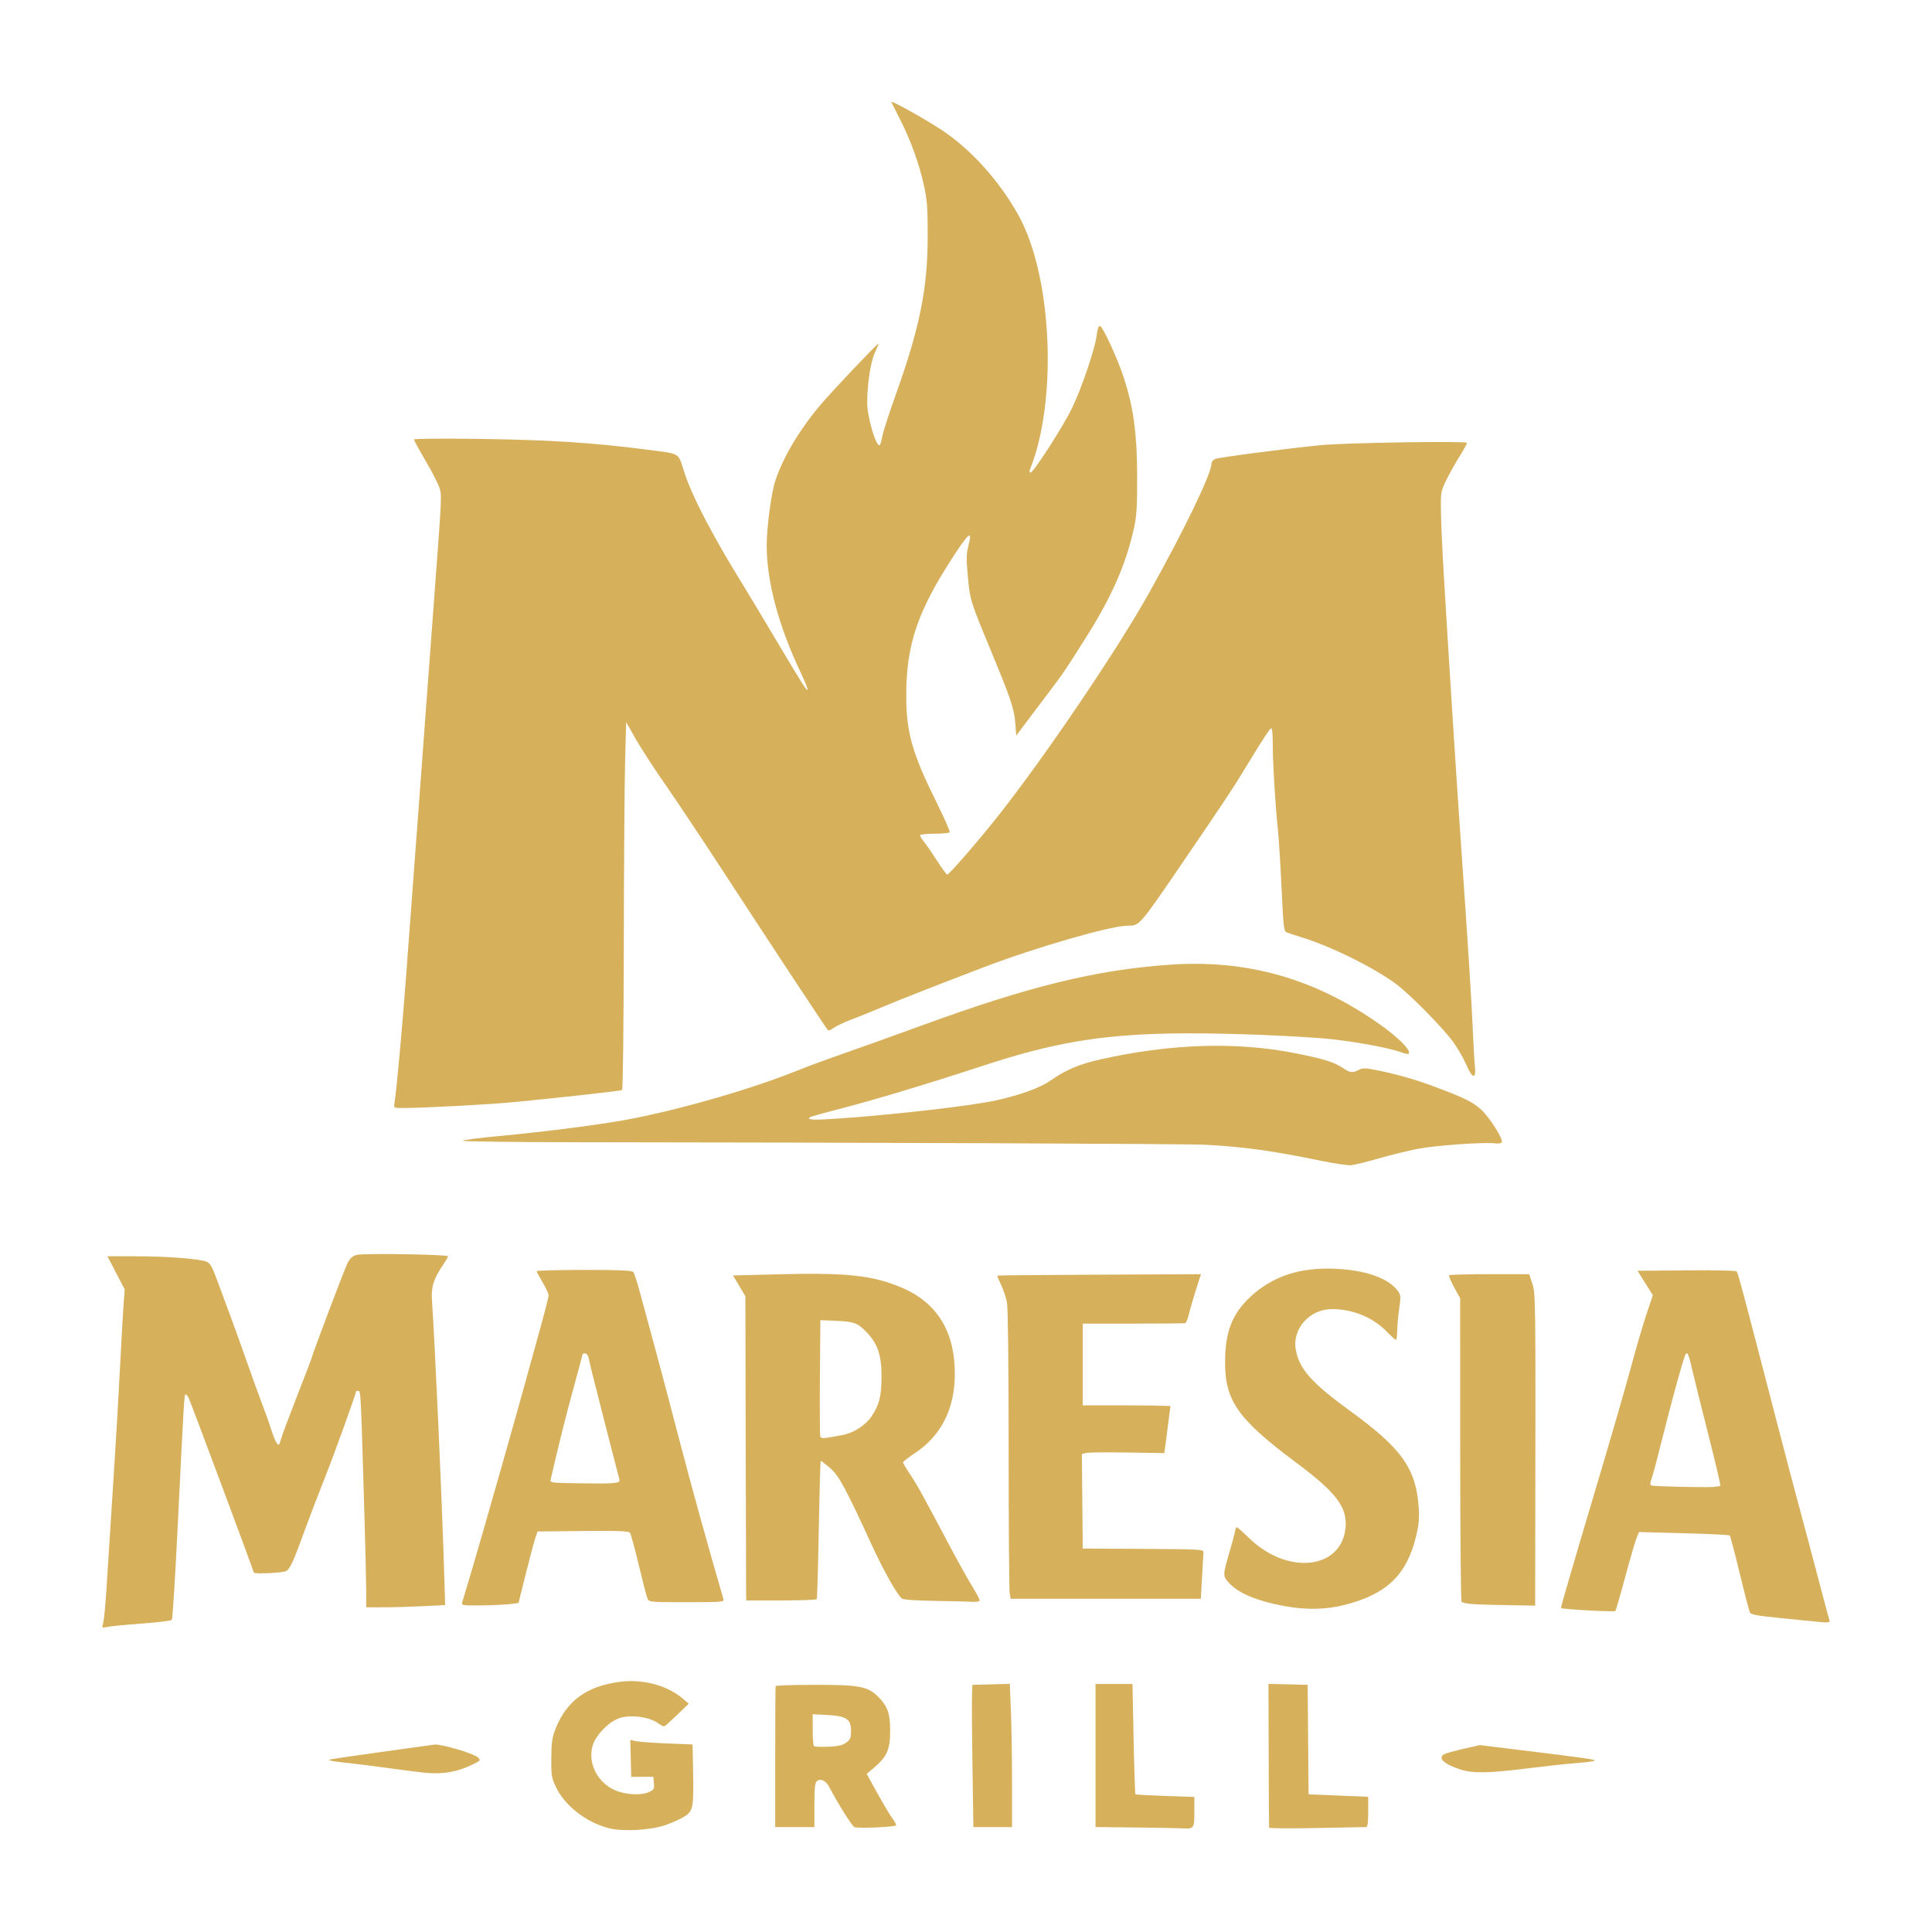
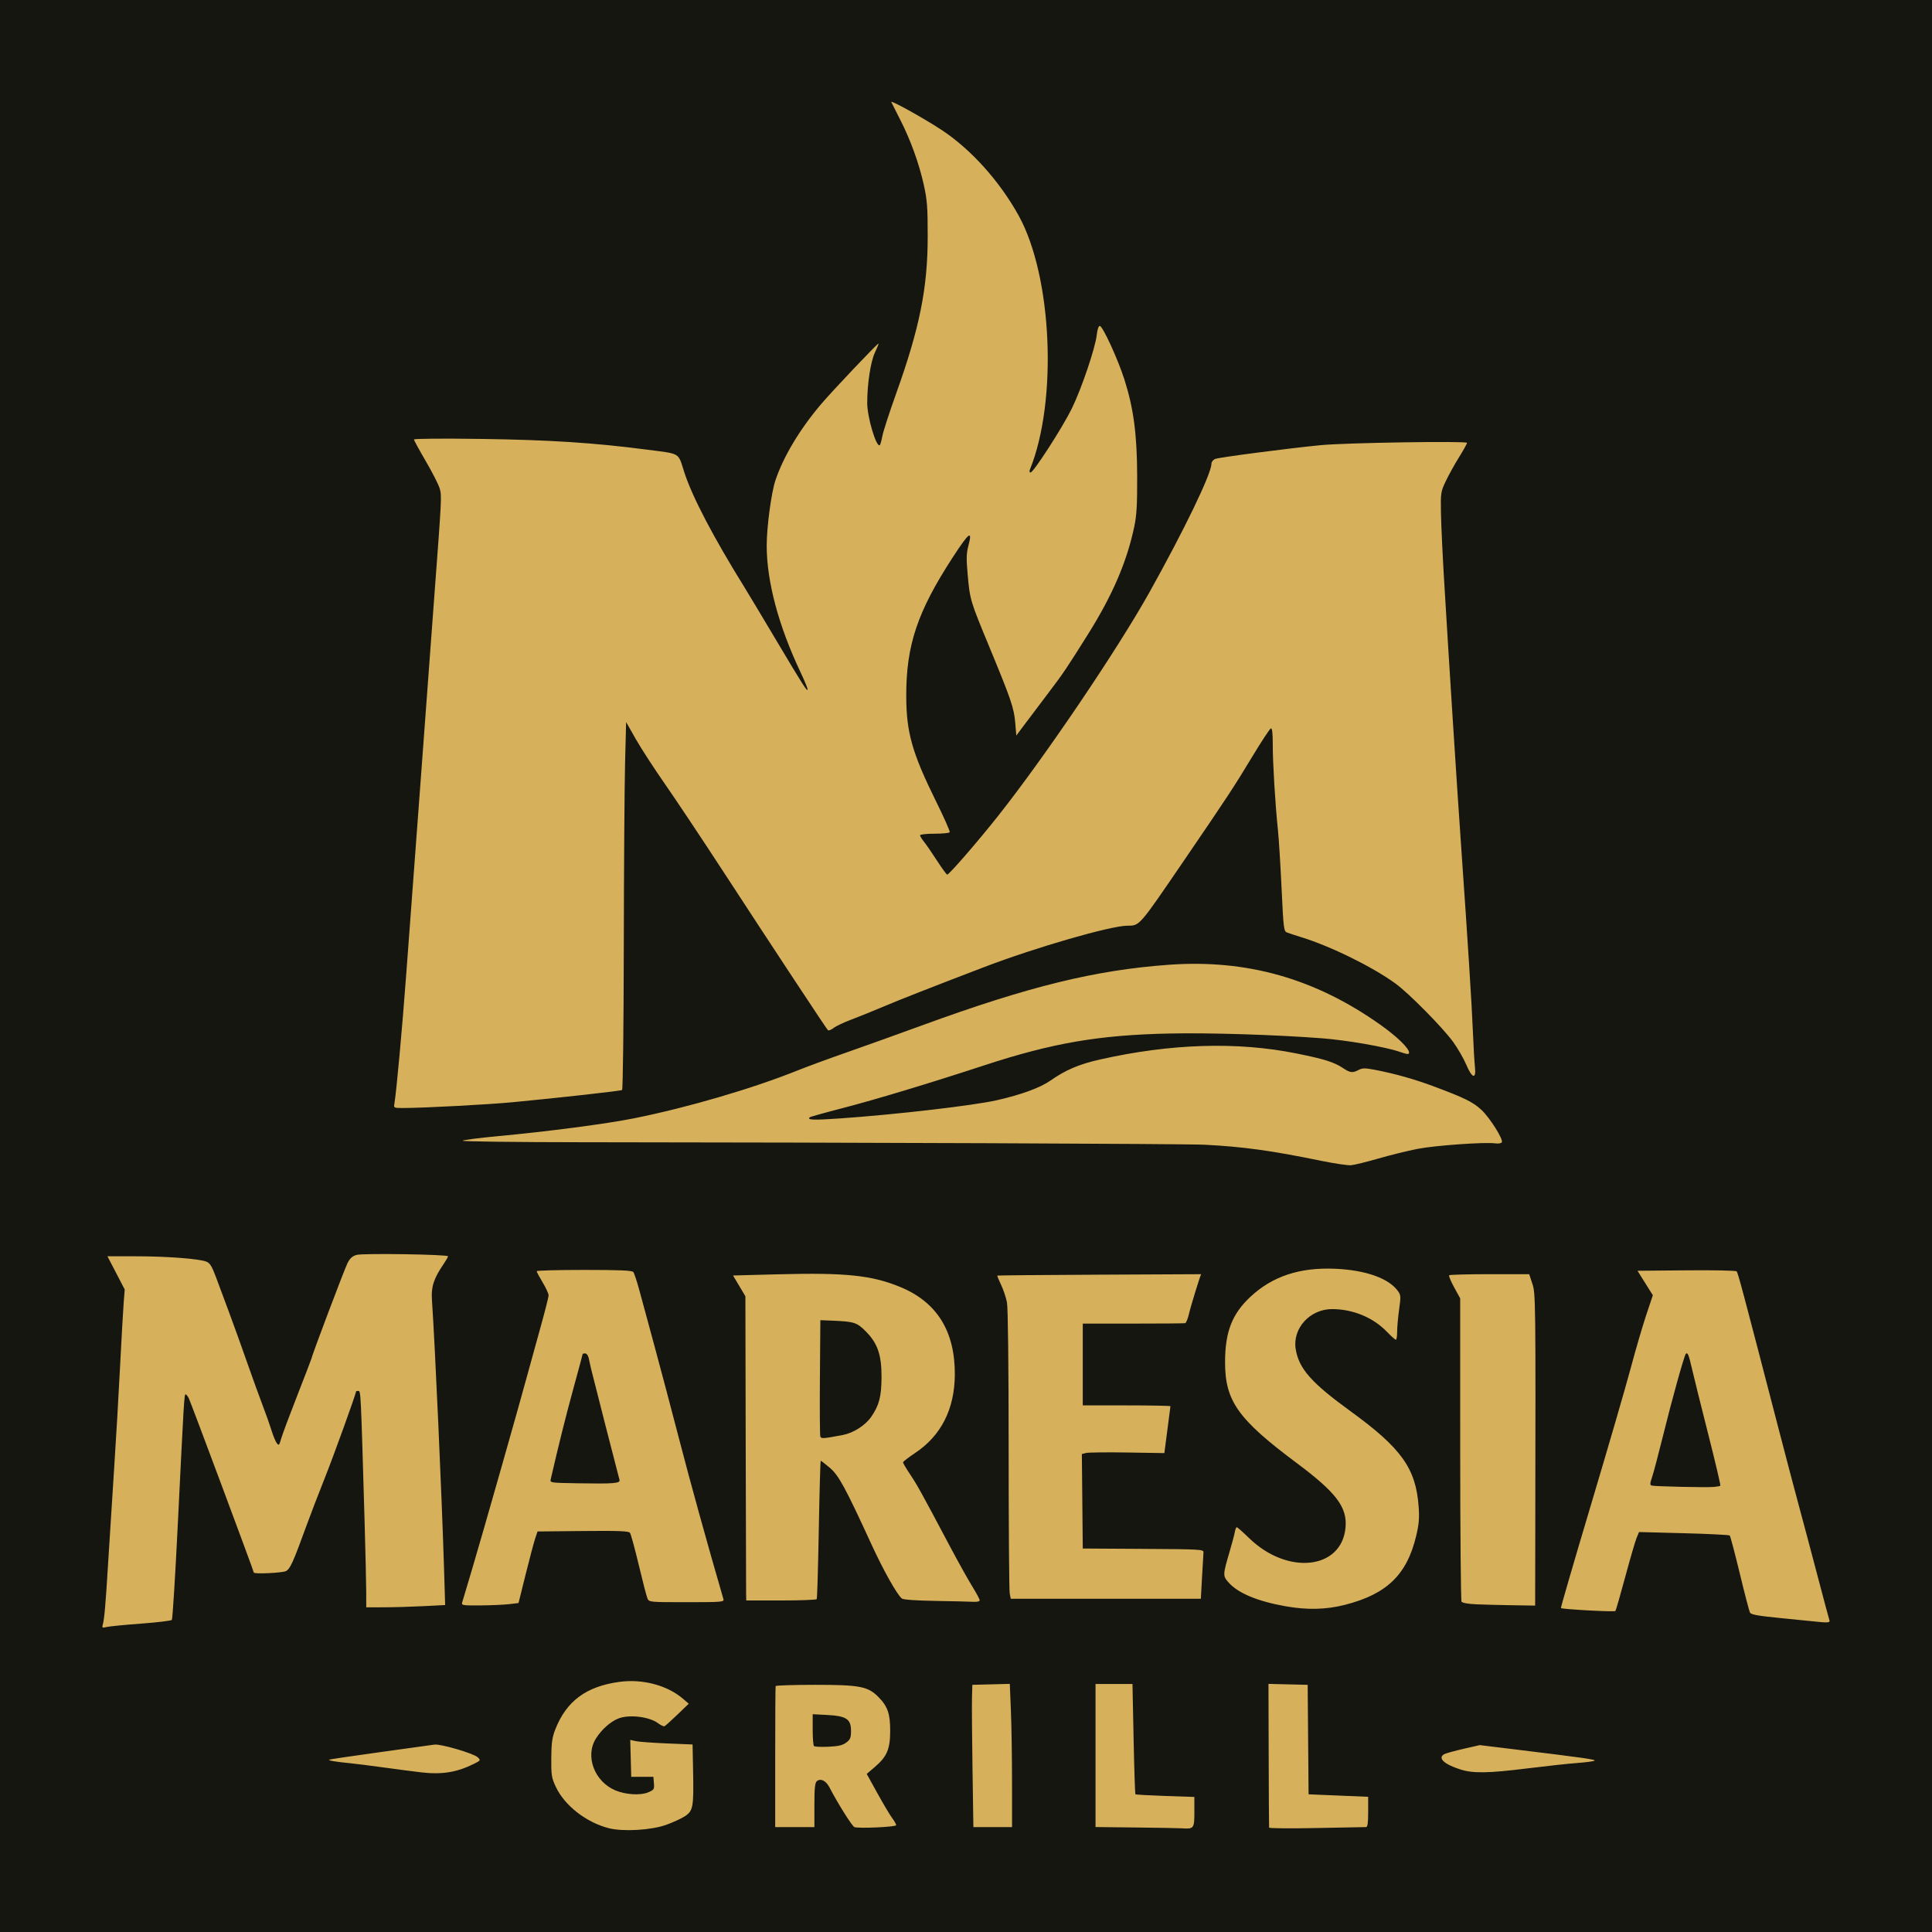
<svg xmlns="http://www.w3.org/2000/svg" width="300mm" height="300mm" viewBox="0 0 300 300" version="1.1" id="svg1" xml:space="preserve">
  <defs id="defs1" />
  <g id="layer1">
+     <rect x="0" y="0" width="300" height="300" fill="#15160f" />
    <path style="fill:#d7b05c;fill-opacity:1" d="m 94.536,283.881 c -3.504,-0.891 -6.868,-3.519 -8.232,-6.429 -0.658,-1.404 -0.722,-1.812 -0.702,-4.456 0.018,-2.346 0.137,-3.205 0.613,-4.428 1.721,-4.42 4.818,-6.719 9.983,-7.41 3.607,-0.483 7.419,0.533 9.856,2.626 l 0.895,0.768 -1.775,1.709 c -0.976,0.94 -1.879,1.747 -2.006,1.793 -0.127,0.046 -0.574,-0.17 -0.995,-0.481 -1.397,-1.033 -4.57,-1.39 -6.216,-0.701 -1.223,0.512 -2.545,1.701 -3.409,3.063 -1.74,2.744 -0.256,6.713 3.023,8.08 1.586,0.662 3.867,0.802 5.043,0.311 0.943,-0.394 1.002,-0.485 0.925,-1.42 l -0.083,-0.999 h -1.72 -1.72 l -0.075,-2.867 -0.075,-2.867 0.869,0.192 c 0.478,0.106 2.655,0.265 4.838,0.354 l 3.969,0.161 0.08,4.101 c 0.109,5.617 0.005,6.199 -1.26,7.036 -0.557,0.369 -1.889,0.979 -2.959,1.356 -2.342,0.825 -6.648,1.072 -8.865,0.508 z m 38.133,-0.17 c -0.344,-0.122 -2.655,-3.804 -3.85,-6.132 -0.55,-1.072 -1.383,-1.494 -1.976,-1.001 -0.299,0.249 -0.384,1.07 -0.384,3.726 v 3.407 h -3.043 -3.043 v -10.848 c 0,-5.966 0.03,-10.937 0.066,-11.046 0.036,-0.109 2.805,-0.198 6.152,-0.198 6.862,0 8.166,0.246 9.759,1.839 1.478,1.478 1.883,2.624 1.878,5.305 -0.005,2.85 -0.497,4 -2.406,5.632 l -1.238,1.059 1.661,3.005 c 0.914,1.653 1.943,3.384 2.288,3.847 0.345,0.463 0.626,0.962 0.626,1.108 0,0.276 -5.8,0.542 -6.489,0.297 z m -1.268,-13.126 c 0.636,-0.475 0.745,-0.742 0.745,-1.822 0,-1.824 -0.723,-2.305 -3.698,-2.462 l -2.255,-0.118 v 2.37 c 0,1.304 0.089,2.461 0.198,2.571 0.109,0.11 1.113,0.159 2.231,0.109 1.555,-0.07 2.208,-0.222 2.778,-0.648 z m 44.997,13.188 -6.284,-0.071 v -11.108 -11.108 h 2.868 2.868 l 0.174,8.509 c 0.096,4.68 0.223,8.559 0.283,8.619 0.06,0.06 2.144,0.178 4.632,0.262 l 4.522,0.153 v 2.336 c 0,2.578 -0.067,2.663 -1.984,2.532 -0.437,-0.03 -3.621,-0.086 -7.078,-0.125 z m 20.667,0.018 c -0.02,-0.116 -0.05,-5.186 -0.066,-11.265 l -0.03,-11.053 3.043,0.073 3.043,0.073 0.07,8.501 0.07,8.501 4.627,0.193 4.627,0.193 v 2.353 c 0,1.708 -0.091,2.352 -0.331,2.349 -0.182,-0.002 -3.635,0.064 -7.673,0.146 -4.038,0.082 -7.359,0.054 -7.379,-0.063 z m -46.055,-9.141 c -0.076,-4.984 -0.112,-9.955 -0.081,-11.046 l 0.057,-1.984 2.907,-0.074 2.907,-0.074 0.173,4.175 c 0.095,2.296 0.174,7.301 0.174,11.121 l 8.8e-4,6.945 h -3.001 -3.001 z m -85.539,0.567 c -1.164,-0.134 -3.784,-0.474 -5.821,-0.757 -2.037,-0.283 -4.419,-0.584 -5.292,-0.669 -2.2,-0.214 -3.381,-0.411 -3.251,-0.541 0.061,-0.061 3.615,-0.589 7.898,-1.175 4.283,-0.586 8.086,-1.113 8.45,-1.173 0.911,-0.149 6.104,1.367 6.716,1.962 0.486,0.472 0.474,0.496 -0.529,1 -2.656,1.335 -4.983,1.72 -8.171,1.354 z M 226.735,274.75 c -2.543,-0.814 -3.553,-1.795 -2.446,-2.376 0.255,-0.134 1.594,-0.503 2.977,-0.819 l 2.514,-0.576 5.424,0.662 c 10.923,1.333 12.717,1.589 12.381,1.766 -0.188,0.099 -1.408,0.258 -2.711,0.353 -1.302,0.095 -4.745,0.468 -7.651,0.829 -6.173,0.766 -8.486,0.802 -10.487,0.161 z M 15.947,252.328 c 0.256,-0.899 0.444,-3.048 0.851,-9.759 0.221,-3.638 0.633,-10.127 0.917,-14.42 0.283,-4.293 0.697,-11.377 0.918,-15.743 0.222,-4.366 0.477,-8.892 0.568,-10.058 l 0.164,-2.12 -1.34,-2.576 -1.34,-2.576 h 4.437 c 4.75,0 9.776,0.38 10.918,0.827 0.558,0.218 0.864,0.714 1.505,2.435 0.442,1.189 1.359,3.65 2.036,5.469 0.678,1.819 1.92,5.272 2.761,7.673 0.841,2.401 1.94,5.437 2.442,6.747 0.502,1.31 1.12,3.053 1.372,3.873 0.252,0.82 0.618,1.709 0.813,1.976 0.323,0.441 0.384,0.38 0.694,-0.698 0.187,-0.65 1.331,-3.71 2.541,-6.8 1.21,-3.09 2.201,-5.674 2.201,-5.741 0,-0.315 5.1,-13.808 5.561,-14.71 0.38,-0.744 0.764,-1.091 1.405,-1.268 1.004,-0.277 14.201,-0.073 14.201,0.219 0,0.104 -0.316,0.653 -0.702,1.219 -1.517,2.225 -1.937,3.514 -1.801,5.521 0.493,7.257 1.537,30.463 1.888,41.966 l 0.166,5.447 -3.414,0.174 c -1.878,0.096 -4.634,0.175 -6.126,0.175 l -2.712,0.001 -0.006,-2.447 c -0.003,-1.346 -0.117,-6.257 -0.252,-10.914 -0.587,-20.205 -0.589,-20.241 -0.969,-20.241 -0.198,0 -0.36,0.039 -0.36,0.087 0,0.37 -3.445,9.912 -4.859,13.46 -0.969,2.43 -2.229,5.704 -2.8,7.276 -2.105,5.794 -2.565,6.816 -3.218,7.154 -0.565,0.292 -4.997,0.494 -4.997,0.227 0,-0.215 -9.807,-26.5 -10.103,-27.078 -0.168,-0.327 -0.386,-0.595 -0.486,-0.595 -0.213,0 -0.263,0.838 -1.208,20.108 -0.396,8.076 -0.814,14.791 -0.93,14.922 -0.116,0.131 -2.275,0.39 -4.798,0.576 -2.523,0.186 -4.924,0.423 -5.334,0.526 -0.646,0.162 -0.727,0.121 -0.604,-0.312 z m 265.955,-0.533 c -0.437,-0.048 -2.855,-0.289 -5.374,-0.536 -3.579,-0.351 -4.627,-0.54 -4.796,-0.865 -0.119,-0.229 -0.834,-2.976 -1.589,-6.105 -0.755,-3.129 -1.454,-5.765 -1.554,-5.859 -0.1,-0.093 -3.308,-0.253 -7.13,-0.353 l -6.949,-0.183 -0.377,0.902 c -0.207,0.496 -1,3.215 -1.761,6.042 -0.761,2.827 -1.453,5.221 -1.537,5.321 -0.147,0.173 -8.25,-0.27 -8.454,-0.462 -0.054,-0.051 2.046,-7.272 4.667,-16.045 2.622,-8.774 5.385,-18.274 6.141,-21.112 0.756,-2.838 1.845,-6.568 2.419,-8.289 l 1.044,-3.129 -1.19,-1.898 -1.19,-1.898 7.58,-0.07 c 4.169,-0.039 7.682,0.031 7.806,0.156 0.213,0.213 0.892,2.759 6.401,23.992 1.246,4.802 2.736,10.458 3.312,12.568 0.576,2.11 1.844,6.873 2.817,10.583 0.974,3.711 1.826,6.896 1.895,7.078 0.124,0.33 -0.348,0.366 -2.181,0.164 z m -14.766,-21.095 c 0.065,-0.065 -0.799,-3.731 -1.919,-8.147 -1.12,-4.416 -2.249,-8.962 -2.509,-10.102 -0.475,-2.081 -0.654,-2.51 -0.933,-2.231 -0.247,0.247 -2.154,7.101 -3.565,12.813 -0.725,2.934 -1.492,5.826 -1.704,6.427 -0.297,0.841 -0.311,1.12 -0.063,1.212 0.386,0.142 8.408,0.323 9.682,0.219 0.491,-0.04 0.946,-0.126 1.01,-0.191 z m -67.52,18.72 c -4.39,-0.784 -7.396,-2.044 -8.866,-3.719 -0.886,-1.009 -0.88,-1.147 0.209,-4.852 0.364,-1.237 0.718,-2.576 0.787,-2.977 0.069,-0.4 0.203,-0.728 0.299,-0.728 0.096,0 0.963,0.766 1.927,1.702 5.967,5.793 14.37,4.869 14.961,-1.646 0.287,-3.163 -1.432,-5.432 -7.605,-10.04 -9.108,-6.798 -11.112,-9.628 -11.1,-15.67 0.01,-4.687 1.085,-7.456 3.931,-10.118 3.405,-3.185 7.648,-4.594 13.131,-4.361 4.717,0.201 8.286,1.45 9.74,3.408 0.495,0.667 0.51,0.86 0.224,2.91 -0.169,1.208 -0.307,2.761 -0.306,3.453 1.9e-4,0.691 -0.089,1.256 -0.198,1.255 -0.109,-7.8e-4 -0.748,-0.571 -1.419,-1.267 -2.123,-2.2 -5.27,-3.494 -8.498,-3.494 -3.426,0 -6.152,2.994 -5.64,6.195 0.486,3.039 2.428,5.246 8.48,9.637 7.949,5.767 10.186,8.899 10.615,14.86 0.128,1.785 0.047,2.726 -0.392,4.56 -1.44,6.012 -4.573,9.026 -11.104,10.683 -2.886,0.732 -5.857,0.799 -9.173,0.207 z M 71.76,248.852 c 0.072,-0.255 0.79,-2.666 1.595,-5.358 1.486,-4.966 7.555,-26.309 8.653,-30.427 0.33,-1.237 1.179,-4.317 1.888,-6.845 0.709,-2.528 1.288,-4.814 1.288,-5.08 0,-0.266 -0.416,-1.174 -0.925,-2.018 -0.509,-0.844 -0.926,-1.624 -0.926,-1.733 -3.8e-4,-0.109 3.318,-0.198 7.375,-0.198 5.586,0 7.439,0.08 7.635,0.331 0.142,0.182 0.566,1.462 0.941,2.844 0.375,1.382 1.457,5.371 2.404,8.864 0.947,3.493 2.633,9.862 3.747,14.155 1.822,7.022 4.357,16.181 6.903,24.937 0.125,0.431 -0.269,0.463 -5.71,0.463 -5.81,0 -5.846,-0.004 -6.097,-0.595 -0.139,-0.327 -0.748,-2.679 -1.354,-5.226 -0.606,-2.547 -1.22,-4.781 -1.365,-4.965 -0.203,-0.259 -1.871,-0.319 -7.304,-0.265 l -7.041,0.07 -0.356,1.058 c -0.196,0.582 -0.86,3.082 -1.476,5.556 l -1.12,4.498 -1.436,0.172 c -0.79,0.095 -2.789,0.184 -4.443,0.198 -2.745,0.024 -2.996,-0.014 -2.876,-0.437 z m 24.43,-19.077 c -0.206,-0.719 -4.176,-16.236 -4.41,-17.237 -0.119,-0.509 -0.285,-1.253 -0.368,-1.654 -0.084,-0.4 -0.329,-0.728 -0.544,-0.728 -0.216,0 -0.392,0.043 -0.392,0.097 0,0.053 -0.656,2.494 -1.458,5.424 -1.193,4.357 -2.283,8.723 -3.493,13.986 -0.135,0.588 -0.129,0.589 4.191,0.661 5.683,0.096 6.636,0.015 6.474,-0.55 z M 229.258,249.118 c -1.262,-0.055 -2.19,-0.219 -2.311,-0.41 -0.111,-0.175 -0.204,-10.846 -0.207,-23.712 l -0.004,-23.394 -0.938,-1.707 c -0.516,-0.939 -0.863,-1.782 -0.772,-1.874 0.092,-0.092 2.925,-0.167 6.296,-0.167 h 6.13 l 0.483,1.455 c 0.518,1.559 0.526,2.266 0.463,38.298 l -0.021,11.708 -3.506,-0.053 c -1.928,-0.029 -4.455,-0.094 -5.614,-0.144 z m -83.994,-0.53 c -3.065,-0.049 -5.006,-0.188 -5.228,-0.372 -0.762,-0.633 -2.862,-4.37 -4.69,-8.35 -4.105,-8.933 -5.109,-10.78 -6.499,-11.952 -0.71,-0.599 -1.341,-1.089 -1.402,-1.089 -0.061,0 -0.197,4.787 -0.302,10.638 -0.105,5.851 -0.249,10.733 -0.321,10.848 -0.071,0.115 -2.563,0.21 -5.538,0.21 h -5.408 l -0.02,-1.124 c -0.011,-0.618 -0.041,-11.248 -0.066,-23.62 l -0.046,-22.496 -0.96,-1.612 -0.96,-1.612 7.046,-0.185 c 10.493,-0.276 14.549,0.152 18.994,2.002 5.643,2.349 8.445,6.883 8.4,13.592 -0.036,5.347 -2.129,9.47 -6.171,12.157 -1.03,0.685 -1.873,1.339 -1.873,1.454 0,0.115 0.506,0.969 1.125,1.898 1.107,1.661 1.716,2.763 6.198,11.214 1.235,2.328 2.771,5.083 3.414,6.121 0.643,1.038 1.169,2.021 1.169,2.183 0,0.175 -0.404,0.27 -0.992,0.235 -0.546,-0.033 -3.186,-0.095 -5.867,-0.138 z m -14.398,-25.763 c 1.661,-0.316 3.49,-1.483 4.411,-2.814 1.235,-1.785 1.59,-3.144 1.606,-6.15 0.018,-3.481 -0.609,-5.292 -2.481,-7.164 -1.35,-1.35 -1.799,-1.491 -5.165,-1.626 l -1.852,-0.074 -0.07,8.862 c -0.038,4.874 -0.01,9.017 0.063,9.207 0.136,0.354 0.486,0.33 3.488,-0.241 z m 25.921,24.605 c -0.091,-0.455 -0.165,-10.499 -0.165,-22.321 0,-12.97 -0.103,-22.038 -0.26,-22.865 -0.143,-0.754 -0.554,-1.986 -0.914,-2.738 -0.36,-0.752 -0.624,-1.397 -0.588,-1.433 0.036,-0.036 7.175,-0.101 15.863,-0.142 8.688,-0.042 15.795,-0.076 15.794,-0.076 -0.088,0 -1.628,4.995 -1.862,6.041 -0.185,0.825 -0.465,1.529 -0.624,1.566 -0.159,0.036 -3.801,0.066 -8.094,0.066 h -7.805 v 6.35 6.35 h 6.813 c 3.747,0 6.808,0.059 6.801,0.132 -0.007,0.073 -0.222,1.74 -0.479,3.704 l -0.466,3.572 -5.749,-0.092 c -3.162,-0.051 -6.044,-0.018 -6.405,0.072 l -0.656,0.165 0.07,7.336 0.07,7.336 9.393,0.056 c 8.846,0.052 9.39,0.083 9.352,0.529 -0.022,0.261 -0.124,1.992 -0.225,3.847 l -0.184,3.373 h -14.757 -14.757 z m 48.386,-67.175 c -7.76,-1.593 -12.086,-2.19 -18.124,-2.502 -2.835,-0.147 -54.087,-0.352 -96.824,-0.388 -10.252,-0.009 -18.527,-0.114 -18.389,-0.235 0.138,-0.121 2.514,-0.43 5.278,-0.688 8.049,-0.75 17.014,-1.924 21.367,-2.798 8.285,-1.663 18.323,-4.599 25.332,-7.411 1.528,-0.613 4.921,-1.861 7.541,-2.775 2.619,-0.913 8.037,-2.855 12.039,-4.316 16.398,-5.986 26.732,-8.517 38.124,-9.335 12.089,-0.868 22.676,2.132 32.794,9.295 2.594,1.836 4.488,3.669 4.488,4.343 0,0.317 -0.259,0.293 -1.513,-0.139 -2.165,-0.745 -8.225,-1.794 -12.03,-2.083 -7.284,-0.553 -17.392,-0.869 -23.631,-0.74 -10.982,0.228 -18.187,1.467 -28.829,4.955 -8.509,2.789 -16.833,5.302 -21.934,6.622 -2.745,0.71 -5.057,1.357 -5.137,1.438 -0.421,0.421 0.604,0.457 4.763,0.167 8.682,-0.606 20.63,-1.993 24.282,-2.818 3.797,-0.858 6.761,-1.943 8.341,-3.054 2.339,-1.644 4.46,-2.547 7.689,-3.274 11.019,-2.481 21.319,-2.796 30.536,-0.935 4.341,0.877 5.79,1.333 7.204,2.266 1.136,0.75 1.466,0.789 2.433,0.287 0.586,-0.304 0.995,-0.308 2.478,-0.024 3.16,0.605 6.207,1.465 9.316,2.63 4.658,1.745 5.945,2.38 7.235,3.569 1.326,1.223 3.473,4.622 3.199,5.066 -0.098,0.158 -0.547,0.233 -0.999,0.166 -1.58,-0.232 -9.326,0.314 -12.08,0.852 -1.528,0.298 -4.266,0.973 -6.085,1.499 -1.819,0.526 -3.724,0.994 -4.233,1.039 -0.509,0.045 -2.593,-0.26 -4.63,-0.678 z M 61.247,171.329 c 0.305,-1.754 1.22,-11.775 1.842,-20.174 0.851,-11.487 1.275,-17.173 2.11,-28.31 0.366,-4.875 0.842,-11.304 1.058,-14.288 0.216,-2.983 0.745,-10.127 1.176,-15.875 1.167,-15.558 1.17,-15.629 0.851,-16.801 -0.159,-0.582 -1.124,-2.486 -2.145,-4.23 -1.021,-1.745 -1.857,-3.278 -1.857,-3.407 0,-0.136 4.443,-0.173 10.517,-0.087 10.478,0.148 17.508,0.601 25.507,1.645 5.511,0.719 4.933,0.377 5.948,3.523 1.233,3.82 4.494,10.053 9.365,17.903 0.542,0.873 2.72,4.505 4.841,8.07 4.285,7.204 4.936,8.223 4.939,7.734 9.6e-4,-0.185 -0.491,-1.375 -1.092,-2.646 -3.412,-7.203 -5.25,-14.077 -5.254,-19.648 -0.002,-2.864 0.715,-8.247 1.352,-10.142 1.242,-3.694 3.753,-7.89 7.068,-11.811 1.69,-1.999 8.842,-9.548 8.946,-9.443 0.039,0.039 -0.21,0.661 -0.554,1.383 -0.673,1.414 -1.202,4.866 -1.203,7.847 -9.5e-4,2.246 1.447,7.055 1.967,6.534 0.08,-0.08 0.258,-0.731 0.396,-1.448 0.138,-0.717 1.103,-3.684 2.145,-6.594 3.641,-10.173 4.881,-16.356 4.883,-24.342 0.001,-4.582 -0.082,-5.664 -0.618,-8.07 -0.748,-3.358 -2.068,-6.982 -3.711,-10.186 -0.671,-1.31 -1.267,-2.487 -1.324,-2.616 -0.167,-0.382 4.91,2.429 7.771,4.303 4.567,2.991 9.048,7.967 12.018,13.346 5.204,9.426 6.057,28.757 1.739,39.405 -0.111,0.272 -0.069,0.463 0.1,0.463 0.452,0 4.957,-6.987 6.398,-9.922 1.503,-3.061 3.657,-9.42 3.877,-11.443 0.09,-0.83 0.28,-1.389 0.472,-1.389 0.443,0 2.807,5.136 3.81,8.281 1.44,4.511 1.973,8.522 1.994,15.003 0.015,4.541 -0.079,6.142 -0.461,7.938 -1.167,5.475 -3.377,10.599 -7.196,16.688 -3.259,5.196 -3.819,6.028 -6.054,8.976 -1.158,1.528 -2.769,3.664 -3.581,4.746 l -1.475,1.968 -0.165,-1.968 c -0.194,-2.311 -0.646,-3.636 -4.009,-11.758 -2.988,-7.216 -3.026,-7.342 -3.377,-11.245 -0.223,-2.482 -0.203,-3.311 0.111,-4.498 0.669,-2.528 0.117,-2.118 -2.434,1.804 -5.487,8.438 -7.228,13.63 -7.217,21.519 0.008,5.671 0.915,8.867 4.677,16.468 1.217,2.458 2.149,4.572 2.072,4.696 -0.077,0.125 -1.145,0.227 -2.373,0.227 -1.228,0 -2.233,0.11 -2.233,0.244 0,0.134 0.272,0.581 0.605,0.992 0.333,0.411 1.241,1.73 2.018,2.931 0.777,1.201 1.494,2.183 1.594,2.183 0.308,0 4.84,-5.232 8.021,-9.26 7.246,-9.176 18.401,-25.669 23.354,-34.528 5.41,-9.678 9.652,-18.462 9.652,-19.989 0,-0.299 0.258,-0.633 0.595,-0.77 0.602,-0.244 11.217,-1.631 16.338,-2.134 3.834,-0.377 22.754,-0.677 22.754,-0.361 0,0.136 -0.555,1.138 -1.233,2.225 -0.678,1.088 -1.601,2.751 -2.051,3.697 -0.786,1.654 -0.815,1.84 -0.763,4.895 0.03,1.746 0.242,6.33 0.472,10.186 0.782,13.109 1.997,32.119 2.648,41.407 1.05,14.988 1.677,24.865 1.846,29.104 0.087,2.183 0.228,4.594 0.312,5.358 0.222,2.022 -0.423,1.858 -1.36,-0.346 -0.406,-0.954 -1.317,-2.532 -2.025,-3.506 -1.638,-2.252 -6.863,-7.542 -8.949,-9.062 -3.538,-2.577 -10.023,-5.772 -14.561,-7.175 -0.946,-0.292 -1.966,-0.627 -2.267,-0.744 -0.521,-0.202 -0.563,-0.531 -0.864,-6.92 -0.174,-3.689 -0.431,-7.78 -0.57,-9.089 -0.404,-3.79 -0.796,-10.262 -0.796,-13.14 0,-1.854 -0.09,-2.617 -0.3,-2.547 -0.165,0.055 -1.483,2.059 -2.928,4.454 -2.804,4.645 -3.774,6.121 -10.459,15.916 -7.162,10.494 -6.953,10.253 -8.893,10.262 -2.608,0.013 -14.333,3.404 -22.267,6.441 -8.408,3.218 -13.063,5.045 -15.61,6.126 -1.601,0.679 -3.851,1.588 -5,2.02 -1.149,0.432 -2.39,1.021 -2.757,1.31 -0.367,0.289 -0.758,0.433 -0.869,0.319 -0.273,-0.28 -8.534,-12.805 -16.113,-24.43 -3.42,-5.245 -7.564,-11.466 -9.21,-13.823 -1.646,-2.357 -3.67,-5.477 -4.498,-6.932 l -1.506,-2.646 -0.163,6.35 c -0.089,3.493 -0.179,16.314 -0.198,28.493 -0.02,12.386 -0.138,22.207 -0.268,22.287 -0.232,0.144 -9.297,1.157 -16.892,1.888 -3.827,0.368 -13.814,0.899 -17.066,0.906 -1.507,0.003 -1.514,-5e-5 -1.388,-0.724 z" id="path1" />
  </g>
</svg>
